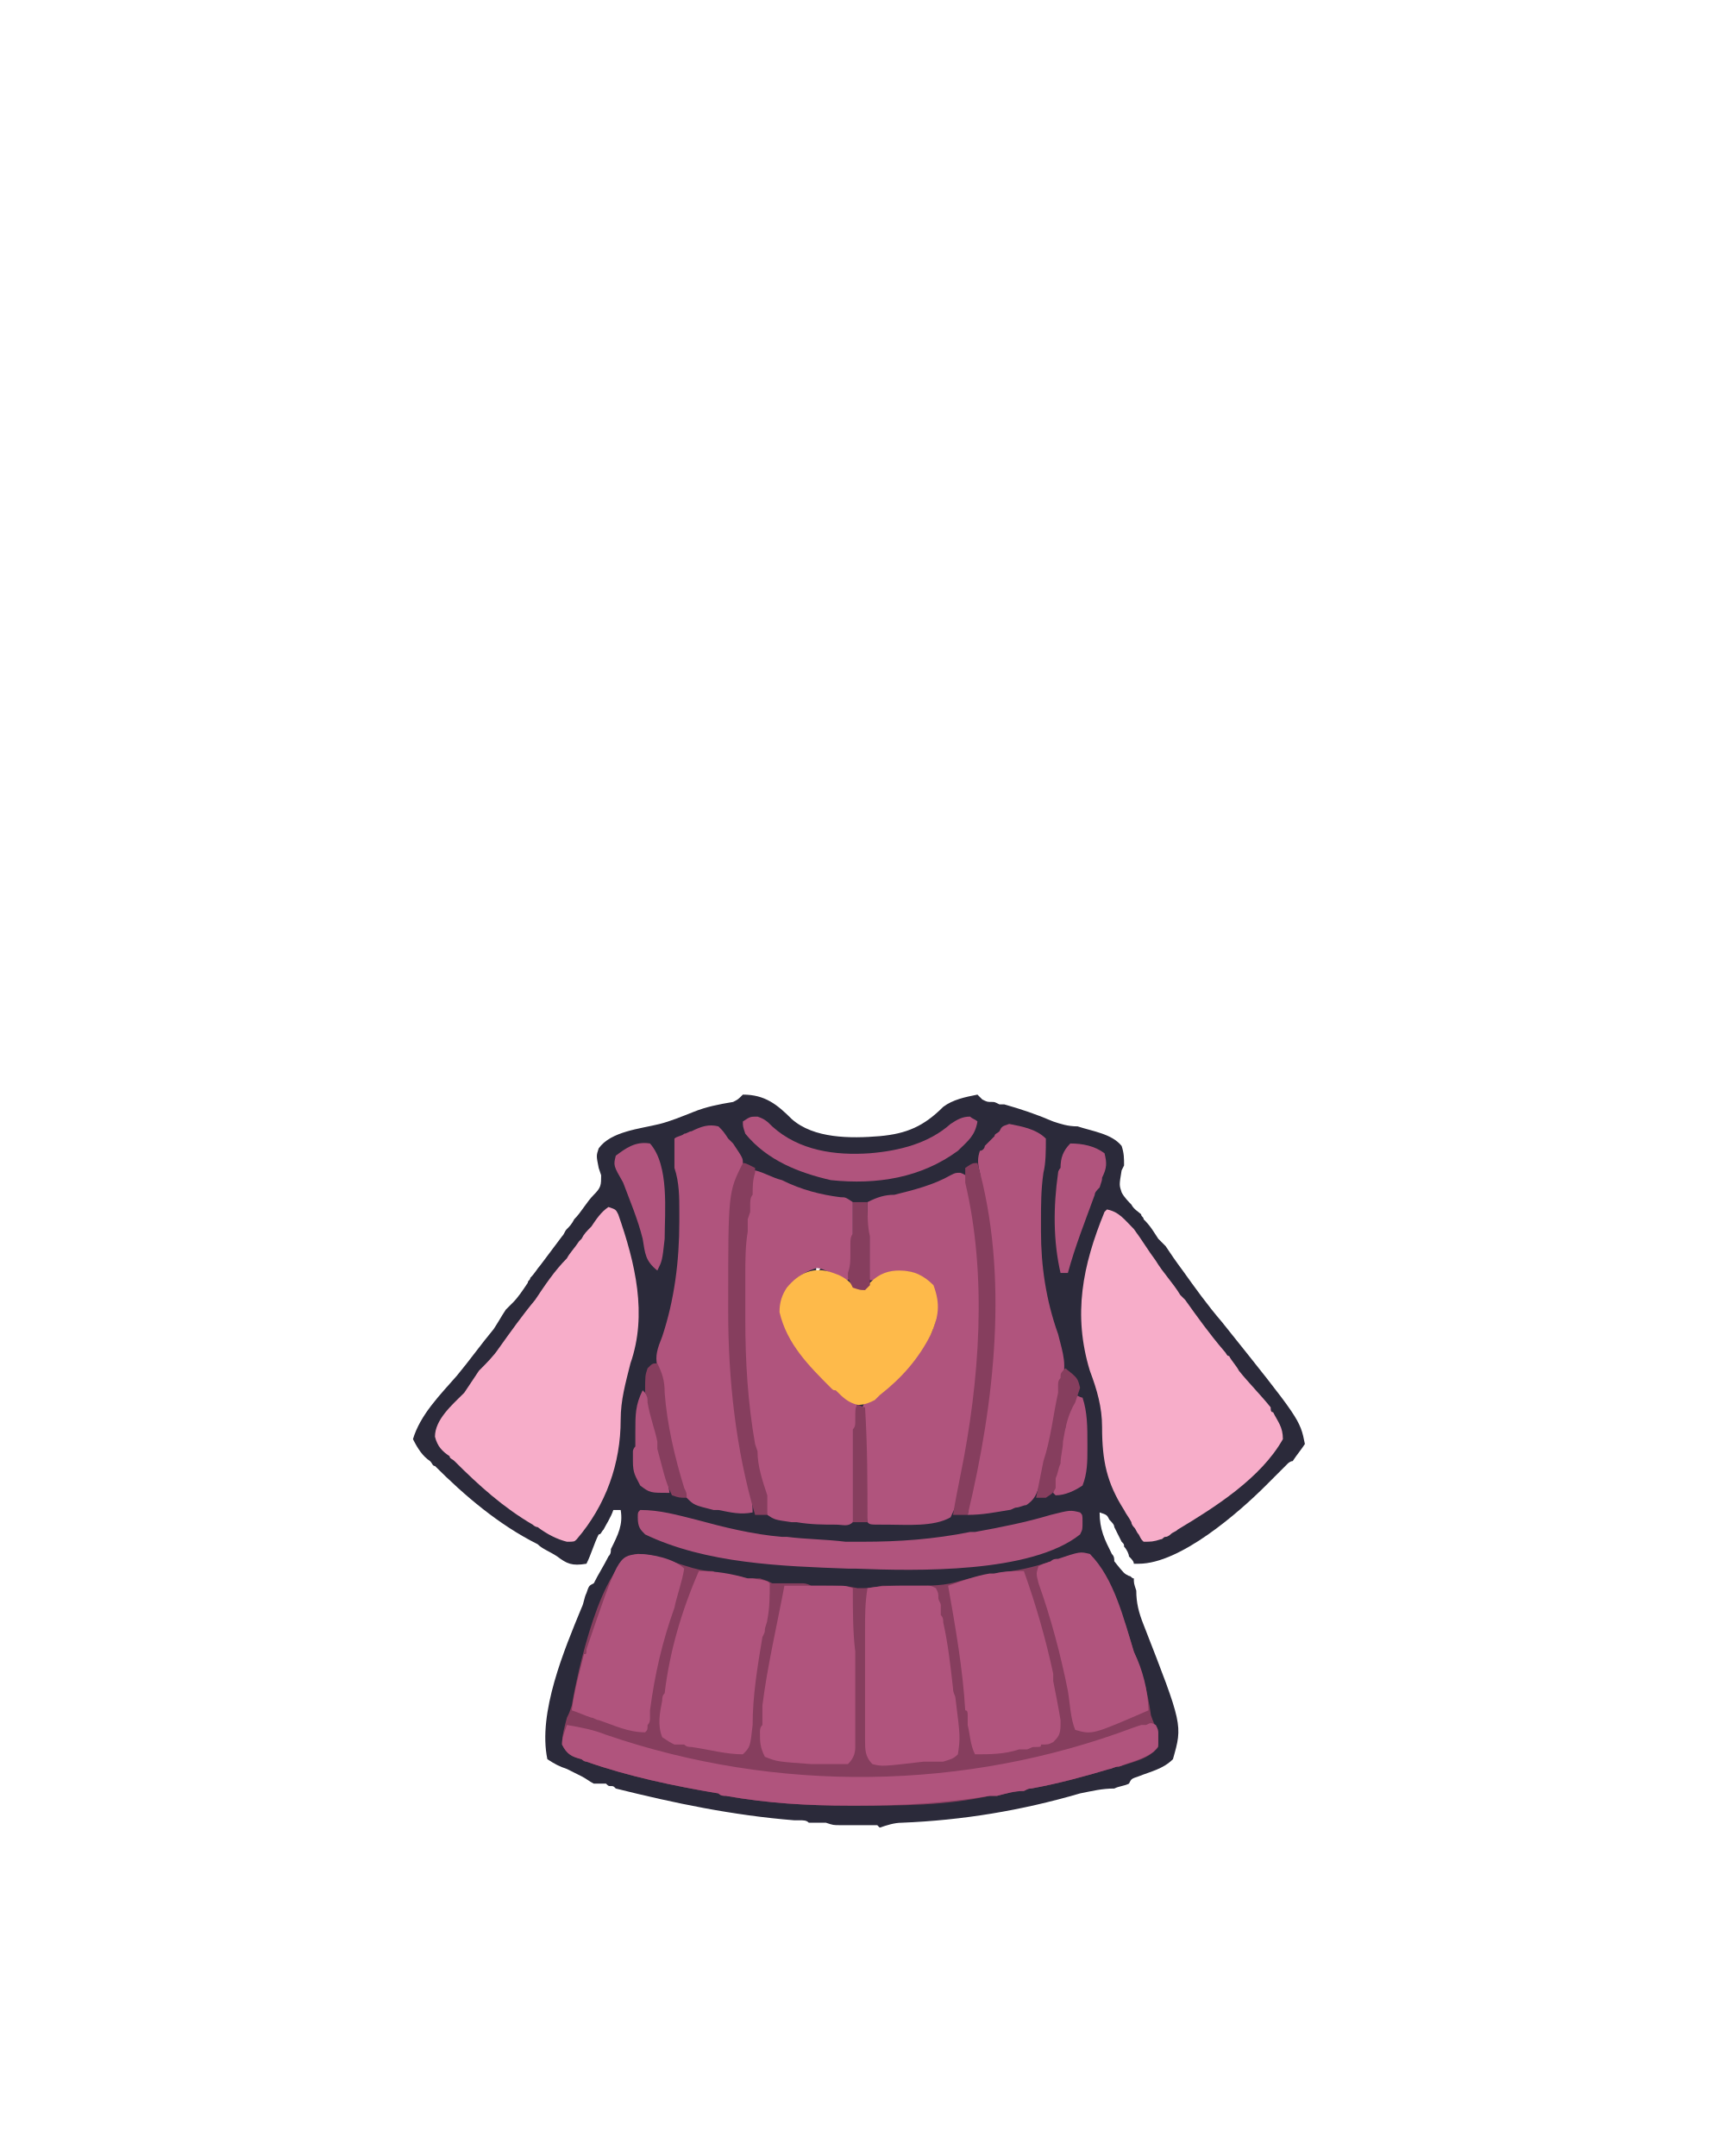
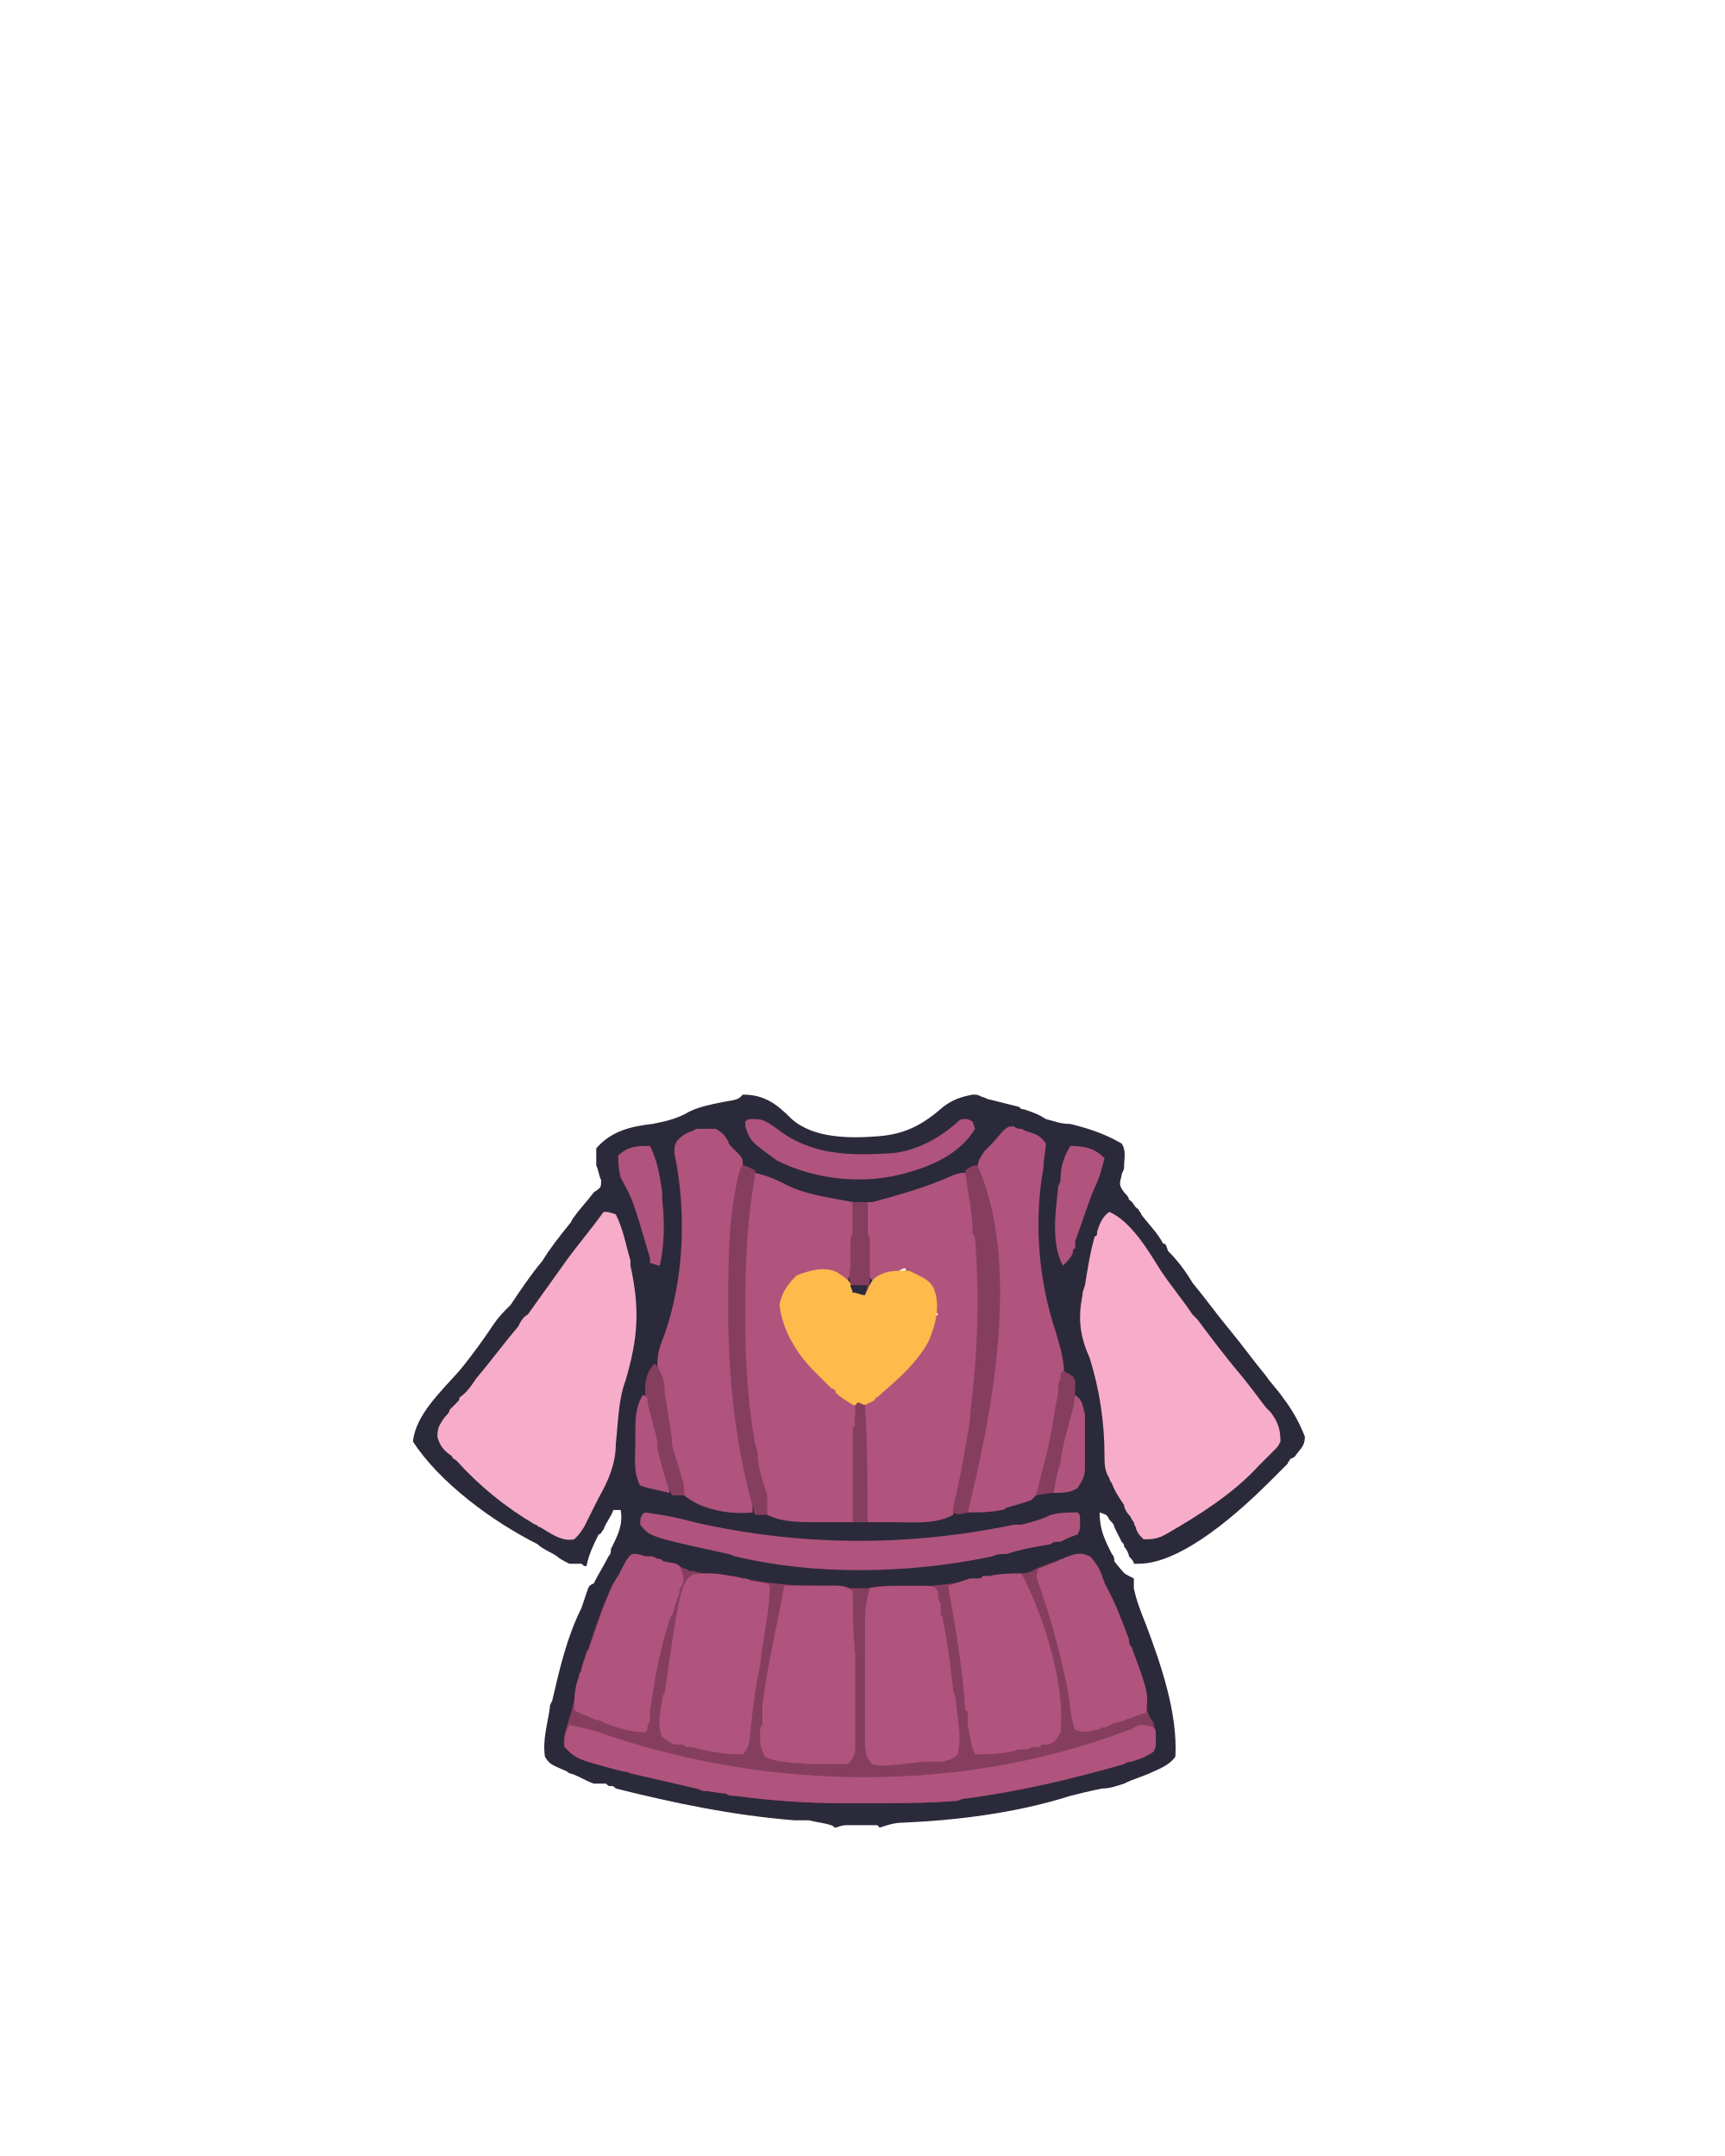
<svg xmlns="http://www.w3.org/2000/svg" viewBox="0 0 705.9 882.4">
-   <path fill="#2b2a3a" d="M304 448c9 0 14 4 20 10 9 8 24 8 36 7 11-1 18-4 26-12 4-3 9-4 14-5l2 2c2 1 2 1 4 1 1 0 1 0 3 1h2c7 2 13 4 20 7 3 1 6 2 10 2 6 2 14 3 18 8 1 3 1 5 1 8l-1 2c-1 6-1 6 0 9 1 2 3 4 4 5 1 2 3 3 4 4 0 1 1 1 1 2 3 3 4 5 6 8l3 3c2 3 4 6 7 10 5 7 10 14 16 21 32 40 32 40 34 50-2 3-3 4-5 7-1 0-2 1-2 1l-3 3-6 6c-11 11-35 32-52 32h-2c0-1-1-2-2-3 0-1-1-3-2-4 0-1 0-1-1-2l-3-6c0-1-1-2-2-3-1-2-1-2-4-3 0 7 2 11 5 17 1 1 1 2 1 3 4 5 4 5 6 6 1 0 1 1 2 1 0 2 0 2 1 5 0 5 1 9 3 14 16 41 16 41 12 55-4 4-9 5-14 7-3 1-3 1-4 3-2 1-4 1-6 2-5 0-9 1-14 2-24 7-48 11-73 12-3 0-6 1-9 2l-1-1h-15c-3 0-3 0-6-1h-7c-1-1-2-1-4-1h-2c-25-2-49-7-73-13-1-1-1-1-2-1s-1 0-2-1h-5c-2-1-3-2-5-3l-6-3c-3-1-5-2-8-4-4-19 7-45 14-62 1-2 1-4 2-6 1-3 1-3 3-4 2-4 4-7 6-11 1-1 1-2 1-3 3-6 5-10 4-16h-3c-1 3-3 6-4 8-1 1-1 2-2 2-2 4-3 8-5 12-6 1-8 0-12-3-3-2-6-3-8-5-16-8-30-20-42-32-1 0-1-1-2-2-3-2-5-5-7-9 3-10 11-18 18-26 5-6 10-13 15-19 2-3 3-5 5-8l3-3c2-2 4-5 6-8 0-1 1-1 1-2 2-2 3-4 4-5l9-12c1-1 1-2 2-3s2-2 3-4c3-3 5-7 8-10s3-4 3-8l-1-3c-1-5-1-5 0-8 5-7 17-8 25-10 4-1 9-3 14-5s10-3 16-4c2-1 2-1 4-3m30 70v3l2-2c-1 0-1-1-2-1m34 0v3c1 0 2-1 3-1 0-1-1-1-1-2zm15 19v3l2-2c-1 0-1-1-2-1" />
-   <path fill="#863e5e" d="M261 636c7 0 13 3 20 5 3 1 7 2 10 2 1 0 1 0 2 1 2 0 4 0 6 1 2 0 4 0 6 1h6c3 1 3 1 5 2h12c1 0 2 0 4 1 14 0 14 0 19 1 4 0 6 0 10-1h14c6 0 12 0 18-2 7-2 14-3 21-4s13-3 20-5c4-2 8-2 12-2 9 12 14 26 18 40a106 106 0 0 1 7 26c1 3 2 5 3 7v6c-4 5-10 6-16 8-2 0-3 1-4 1-10 3-21 6-32 8-1 0-1 0-3 1-4 0-7 1-11 2h-3c-18 4-36 4-54 4h-3c-18 0-34-1-51-4-1 0-2 0-3-1-18-3-37-7-54-13-1 0-2-1-2-1-4-1-6-2-8-6 0-4 1-7 2-11 1-2 1-2 2-5 2-12 12-60 27-62" />
-   <path fill="#f7adc9" d="M249 494c3 1 3 1 4 3 7 20 12 41 5 61-2 8-4 15-4 23 0 18-6 35-18 49-1 1-1 1-4 1q-6-1.5-12-6c-1 0-2-1-2-1-12-7-22-16-32-26-1-1-2-1-2-2-3-2-5-4-6-8 0-7 7-13 12-18l6-9c3-3 6-6 8-9 5-7 10-14 15-20 4-6 8-12 13-17 1-2 3-4 5-7l1-1c1-2 2-3 4-5 2-3 4-6 7-8m204 1c5 1 7 4 11 8 3 4 6 9 9 13 3 5 7 9 10 14l2 2c5 7 10 14 16 21 1 1 1 2 2 2 1 2 3 4 4 6 4 5 9 10 13 15 0 1 0 2 1 2 2 4 4 6 4 11-9 16-28 28-43 37-1 1-2 1-3 2 0 0-1 1-2 1s-1 1-2 1c-3 1-4 1-7 1-1-1-1-1-2-3-1-1-1-2-2-3 0 0-1-1-1-2-1-2-2-3-3-5-7-11-9-20-9-34 0-8-2-15-5-23-7-23-3-43 6-65z" />
-   <path fill="#b0547d" d="M393 480c3 1 3 2 4 5 1 5 2 11 2 16v3c4 35 6 84-10 117-7 4-18 3-26 3h-2c-5 0-5 0-6-1-1-6-1-12-1-19 0-4 0-8-1-13-1-14-1-14 2-19 2-2 5-3 8-5 7-5 12-11 16-18 1-1 1-2 2-3 2-5 3-8 2-14-2-5-4-8-9-11-3-1-6-1-9 0-1 0-2 1-3 1-4 2-4 2-6 2-2-4-1-10-1-15v-17c4-2 7-3 11-3 8-2 16-4 23-8 2-1 2-1 4-1m-84-1c4 1 7 3 11 4 8 4 16 6 24 7 2 0 2 0 5 2v17c0 10 0 10-2 15-1 0-1 0-2-1-1 0-2-1-3-1s-1-1-2-1c-2-1-4-2-6-2-6 2-10 5-13 11-2 7 1 14 5 20 5 9 11 15 20 20 3 2 5 4 5 7 1 6 0 12-1 17v12c0 6 0 11-1 17-2 2-4 1-7 1-5 0-10 0-16-1h-2c-7-1-7-1-10-3l-2-6v-3c-1-2-1-3-1-4 0-2-1-3-1-4-4-23-6-45-6-68v-3c0-41 0-41 5-53" />
-   <path fill="#b0547d" d="M413 460c5 1 11 2 15 6 0 5 0 10-1 14-1 7-1 13-1 20v4c0 14 2 28 7 42 2 8 4 13 1 21-1 4-1 8-2 11-1 10-3 19-6 28 0 1 0 2-1 3-1 3-2 5-5 7-1 0-3 1-4 1s-2 1-3 1c-6 1-11 2-17 2 1-6 1-13 3-19 8-40 9-81 2-121-1-4-1-6 0-9 1 0 2-1 2-2l2-2 2-2c0-1 1-1 2-2 1-2 1-2 4-3m-119 1c2 2 2 2 4 5l2 2c4 6 4 6 4 8s-1 3-1 4c-1 4-1 8-1 12-1 1-1 2-1 3-1 13-2 26-2 39v3c0 22 3 44 7 66 1 5 2 11 2 16-5 1-9 0-14-1h-2c-8-2-8-2-11-5-1-3-2-5-3-8 0-1 0-1-1-3-3-12-6-25-7-38 0-2 0-2-1-5-1-4 0-7 2-12 5-15 7-31 7-47v-4c0-6 0-12-2-18v-12c1-1 3-1 4-2 1 0 2-1 3-1 4-2 7-3 11-2m179 245c1 2 1 2 1 4v3c0 2 0 2-2 4-4 3-9 4-14 6-2 0-3 1-4 1-10 3-21 6-32 8-1 0-1 0-3 1-4 0-7 1-11 2h-3c-18 3-36 4-54 4h-3c-18 0-34-1-51-4-1 0-2 0-3-1-18-3-37-7-54-13-1 0-2-1-2-1-4-1-6-2-8-6 0-3 1-5 2-8 6 1 11 2 16 4 70 24 147 23 216-3l3-1h2c2-1 2-1 4 0" />
-   <path fill="#b0547d" d="M419 643q7.5 21 12 42v3c1 5 2 10 3 16v2c0 4-1 5-3 7-2 1-2 1-5 1 0 1 0 1-3 1-1 0-2 1-3 1h-3c-6 2-12 2-18 2-2-4-2-8-3-12v-4c0-1 0-2-1-2-1-17-4-34-7-51 6-2 11-4 17-5h2c4-1 8-1 12-1" />
-   <path fill="#feba4a" d="M341 521c3 1 5 2 8 5l1 1c3 0 4 0 6-2 4-4 8-5 12-5 6 0 10 2 14 6 3 8 2 13-1 20-5 10-12 18-21 25l-2 2c-2 1-4 2-7 2-4-1-6-3-9-6-1 0-1 0-2-1-9-9-18-18-21-31 0-4 1-7 3-10 5-6 11-9 19-6" />
-   <path fill="#b0547d" d="M286 643c7 0 13 1 20 3h2c6 1 6 1 7 2 0 5 0 10-1 15 0 1-1 3-1 4s0 1-1 3c-2 12-4 24-4 36-1 9-1 9-4 12-7 0-14-2-21-3-1 0-2 0-3-1h-4c-2-1-2-1-5-3-2-5-1-10 0-15 0-1 0-2 1-3 2-17 7-34 14-50m85 6h8c2 0 2 0 4 1 1 2 1 2 1 4 0 1 1 2 1 3v4c1 1 1 2 1 3 2 9 3 18 4 27 0 2 1 3 1 4 2 16 2 16 1 23-2 2-3 2-6 3h-8c-17 2-17 2-21 1-3-3-3-6-3-10v-45c0-6 0-11 1-17 5-1 11-1 16-1m-50 0h22c3 0 3 0 6 1 0 9 0 18 1 26v39c0 3-1 5-3 7h-15c-14-1-14-1-19-3-2-4-2-6-2-10 0-1 0-2 1-3v-8c2-16 6-33 9-49m125-13c10 10 14 27 18 40a59 59 0 0 1 6 24c-23 10-23 10-30 8-2-5-2-10-3-16-3-15-7-30-12-44-1-4-1-4 0-7 2-1 2-1 5-2 1-1 2-1 3-1 9-3 9-3 13-2m-185 0c6 0 15 2 19 6-1 6-3 11-4 16-5 14-8 27-10 42v3c0 1 0 2-1 3 0 2 0 2-1 3-7 0-13-3-19-5-1 0-2-1-3-1-3-1-5-2-8-3 1-8 3-15 5-23 1 0 1 0 1-2 13-38 13-38 21-39m1-18c8 0 15 2 23 4 11 3 23 6 35 7h2c8 1 16 1 24 2h7c15 0 29-1 44-4h2c11-2 21-4 31-7 8-2 8-2 12-1 1 1 1 1 1 4s0 3-1 5c-20 16-67 15-92 14h-3c-27-1-58-2-83-14-2-2-3-3-3-7 0-2 0-2 1-3m48-161c3 1 4 2 6 4 11 10 26 12 40 11 12-1 24-4 33-12 3-2 5-3 8-3 1 1 2 1 3 2-1 6-4 8-8 12-15 11-33 14-52 12-13-3-26-8-35-19-1-3-1-3-1-5 3-2 3-2 6-2" />
-   <path fill="#863e5e" d="M400 476c13 46 7 98-4 144h-6c1-6 2-11 3-16 8-39 11-82 2-120v-6c3-2 3-2 5-2m-96 0c1 0 1 0 5 2v2c-1 3-1 6-1 9-1 1-1 3-1 4v3l-1 3v5c-1 6-1 12-1 18v18c0 17 1 34 4 51l1 3c0 6 2 12 4 18v8h-5c-8-27-11-56-11-83v-3c0-46 0-46 6-58" />
-   <path fill="#b0547d" d="M438 468c5 0 10 1 14 4 1 4 1 6-1 10 0 1 0 1-1 4-1 1-2 2-2 3-4 11-8 21-11 32h-3c-3-13-3-27-1-41 0-1 1-2 1-2 0-4 1-7 4-10m-172 0c8 9 6 28 6 39-1 9-1 9-3 13-5-4-5-7-6-13-2-8-5-15-8-23-4-7-4-7-3-11 4-3 8-6 14-5m174 103c1 0 2 1 3 1 2 6 2 12 2 19v2c0 5 0 10-2 15-3 2-7 4-11 4l-1-1c1-8 2-16 4-23 0-2 1-3 1-4v-4c1 0 1 0 1-3 1-3 1-3 3-6m-177-2c3 3 4 5 5 9v4l1 4c0 1 1 2 1 3 1 7 3 15 4 22-8 0-8 0-12-3-2-4-3-5-3-10v-4s0-1 1-2v-6c0-7 0-11 3-17" />
-   <path fill="#863e5e" d="M269 558c2 4 3 7 3 12 1 13 4 26 8 39 1 2 1 2 1 4-3 0-3 0-6-1-3-6-4-12-6-19v-3c-1-5-3-10-4-16 0-2 0-2-1-4 0-7 0-7 1-10 2-2 2-2 4-2m167 2c5 4 5 4 6 8l-2 6c-3 5-4 10-5 16 0 3-1 6-1 9-1 2-1 4-2 6v4c-1 2-1 2-4 4h-4l3-15c3-9 4-19 6-28v-3c0-1 0-2 1-3 0-2 0-2 2-4m-87-68h6c0 5 0 10 1 14v20l-2 2c-2 0-2 0-5-1l-2-4v-2c1-3 1-5 1-8v-4c0-1 0-3 1-4zm2 83c1 0 2 1 3 1 1 16 1 31 1 47h-6v-38c1-1 1-2 1-3 0-6 0-6 1-7" />
+   <path fill="#2b2a3a" d="M304 448c9 0 14 4 20 10 9 8 24 8 36 7 11-1 18-5 26-12 4-3 7-4 12-5 2 0 2 0 4 1 1 0 2 1 3 1l12 3c1 1 1 1 2 1 3 1 6 2 9 4 4 1 6 2 10 2 8 2 14 4 21 8 2 3 1 6 1 10 0 1-1 2-1 3-1 4-1 4 1 7 1 1 2 2 2 3 2 1 2 3 4 4 0 1 1 1 1 2 3 4 7 8 9 12 1 0 1 0 2 3 4 4 7 8 10 13 5 6 10 13 15 19s10 13 15 19c2 3 5 6 7 9a64 64 0 0 1 9 16c0 4-2 5-4 8 0 0-1 1-2 1 0 1-1 1-1 2l-3 3-4 4c-12 12-36 34-54 34h-2c0-1-1-2-2-3 0-1-1-3-2-4 0-1 0-1-1-2l-3-6c0-1-1-2-2-3-1-2-1-2-4-3 0 7 2 11 5 17 1 1 1 2 1 3 4 5 4 5 6 6l2 1v4c1 5 3 10 5 15 6 16 13 36 12 54-3 4-7 5-11 7-8 3-8 3-10 4-3 1-6 2-9 2-5 1-9 2-13 3-22 7-46 10-69 11-3 0-6 1-9 2l-1-1h-11c-3 0-3 0-6 1-1 0-1-1-2-1-3-1-5-1-9-2h-6c-25-2-49-7-73-13-1-1-1-1-2-1s-1 0-2-1h-5c-3-1-6-3-9-4-1 0-2-1-2-1-7-3-7-3-9-6-1-7 1-13 2-20 0-1 0-1 1-3 3-13 6-26 12-38l2-6c1-3 1-3 3-4 2-4 4-7 6-11 1-1 1-2 1-3 3-6 5-10 4-16h-3c-1 3-3 5-4 8-1 1-1 2-2 2-2 4-4 8-5 13-1 0-1 0-2-1h-5c-2-1-4-2-5-3-3-2-6-3-8-5-18-9-40-25-51-42 1-11 12-21 19-29 5-6 10-13 14-19 2-3 4-5 7-8 4-6 8-12 13-18 3-5 7-10 11-15 1-1 1-2 2-3 2-3 5-6 8-10 3-2 3-2 3-5-1-2-1-4-2-6v-7c6-7 14-9 23-10 5-1 10-2 15-5 4-2 9-3 14-4 6-1 6-1 8-3m30 70v3l2-2c-1 0-1-1-2-1m34 0v3c1 0 2-1 3-1 0-1-1-1-1-2zm15 19v3l2-2c-1 0-1-1-2-1" />
+   <path fill="#863e5e" d="M264 637h3c4 2 9 3 13 5 1 0 1 0 2 1h2c2 1 5 1 8 1s5 1 8 1c12 3 23 4 35 4h7c3 0 3 0 6 1h7c4-1 9-1 13-1 12 1 23-1 34-3 10-2 10-2 14-2 3 0 5 0 8-2 3-1 7-3 11-4 1-1 2-1 3-1 3-1 5-1 8 0 2 2 4 5 5 8l1 3c4 7 7 15 10 23 0 1 0 2 1 3 6 16 6 16 6 24 1 4 1 4 3 7 1 4 1 6 1 10-2 4-7 5-10 6-1 0-1 0-3 1-21 6-42 11-64 14-1 0-2 0-4 1-12 1-24 1-37 1h-10c-15 0-29-1-44-3-1 0-3 0-4-1-3 0-6-1-9-1l-3-1-26-6c-1 0-2-1-4-1-19-5-19-5-24-10-1-4 1-8 2-12 1-2 1-4 2-7 1-7 3-14 5-20 1-1 1-2 1-2 3-9 6-18 10-26 1-1 1-2 2-3 5-10 5-10 11-8" />
+   <path fill="#f7adc9" d="M247 496c2 0 2 0 5 1 3 6 4 12 6 19v2c4 18 3 30-2 47-3 8-3 17-4 26 0 8-3 15-7 22l-6 12c-2 3-2 3-4 5-5 1-9-2-14-5-1 0-1-1-2-1-12-7-23-16-32-26-1-1-2-1-2-2-3-2-5-4-6-8 0-4 1-5 3-8 1-1 2-2 2-3l3-3c1-1 1-1 1-2 3-2 5-5 7-8 6-7 11-14 17-21 1-2 2-4 4-5l15-21c5-7 11-14 16-21m207 0c9 4 16 16 21 24 4 6 9 12 13 18l2 2c6 8 12 16 18 23 4 5 7 9 10 13l2 2c3 4 4 7 4 12-1 2-1 2-3 4l-2 2-2 2-2 2c-10 11-24 20-38 28l-2 1c-3 1-4 1-7 1-2-2-2-2-3-4 0-1-1-2-1-3-1-1-1-2-2-3s-2-3-2-4c-2-3-4-6-5-9-1-1-1-2-1-2-2-3-2-6-2-9 0-14-2-27-6-40-4-9-5-16-3-26 0-1 0-1 1-4 1-6 2-13 4-20 1 0 1-1 1-2 1-3 2-6 5-8" />
+   <path fill="#b0547d" d="M395 480c3 7 3 14 4 21v3c4 37 3 80-9 116-7 4-17 3-24 3h-11c-1-9-1-17-2-26v-5c-1-15-1-15 3-20 3-3 7-6 10-8 8-6 13-13 15-23 1-1 1-1 1-2l2-1-1-1c0-2-1-3-1-5-1-4-1-6-5-9l-2-1c-1-1-1-1-5-3l-4 2c-2 1-3 1-5 2h-2c-1 1-1 1-2 1-2-2-2-2-2-5v-27h2c11-3 22-6 33-11 3-1 3-1 5-1m-86 0c4 1 7 2 11 4 9 5 19 6 29 8v24c0 3-1 5-2 8-1 0-1-1-2-1-10-4-10-4-14-2-5 2-8 4-10 9-2 8 2 15 6 22 6 9 14 16 22 22 2 2 1 4 1 7v26c0 5 0 11-1 16h-15c-7 0-14 0-20-3-1-2-1-2-1-6-1-1-1-2-1-3 0-2-1-3-1-4v-2c-5-23-7-46-7-70v-3c0-43 0-43 5-52" />
+   <path fill="#b0547d" d="M415 461c1 1 2 1 3 1l2 1c4 1 6 2 8 5 0 3-1 6-1 10-4 22-2 46 5 67 3 10 5 17 2 28-1 3-2 6-2 10-5 26-5 26-10 31-3 1-6 2-10 3 0 0-1 1-2 1-5 1-9 1-14 1 1-5 1-10 2-16 9-40 11-83 2-124 0-4 1-5 3-8l2-2 1-1c6-7 6-7 9-7m-122 1c3 2 3 2 5 5 0 1 1 2 2 3 4 4 4 4 4 7v2c0 1-1 2-1 3v2c-6 40-5 80 3 119 1 5 2 11 2 16-9 1-21-1-28-7l-2-6c0-1 0-2-1-3 0-1 0-3-1-4 0-1 0-2-1-3-2-11-4-21-5-31 0-3 0-3-1-6 0-5 1-8 3-13 8-23 9-50 4-74 0-3 0-3 1-5 2-2 3-3 6-4l2-1zm-60 244c5 1 10 2 15 4 68 23 146 24 214-2 1 0 1 0 2-1l2-1c2 0 4 0 6 1 1 1 1 1 1 4 0 4 0 4-1 6-3 2-6 3-9 4-1 0-2 0-3 1-21 6-42 11-64 14-1 0-2 0-4 1-12 1-24 1-36 1h-11c-15 0-29-1-44-3-1 0-3 0-4-1-3 0-6-1-9-1-1 0-2-1-3-1l-26-6c-1 0-2-1-4-1-19-5-19-5-24-10 0-4 0-5 2-9" />
+   <path fill="#b0547d" d="M418 644c9 17 18 45 16 65-2 3-2 4-5 5h-3c0 1 0 1-3 1-1 0-2 1-3 1h-3c-6 2-12 2-18 2-2-4-2-8-3-12v-4c0-1 0-2-1-2-1-17-4-34-7-51l9-3h3c1 0 2 0 2-1h3c4-1 9-1 13-1m-45 5h2c6 0 6 0 8 1 1 2 1 2 1 4 0 1 1 2 1 3v4c1 1 1 2 1 3 2 9 3 18 4 27 0 2 1 3 1 4 2 16 2 16 1 23-2 2-3 2-6 3h-8c-17 2-17 2-21 1-3-3-3-6-3-10v-45c0-6 0-11 2-17 6-1 11-1 17-1m-52 0h21c3 0 5 1 7 2 0 9 0 17 1 26v38c0 3-1 5-3 7h-15c-14-1-14-1-19-3-2-4-2-6-2-10 0-1 0-2 1-3v-8c2-16 6-33 9-49m-32-5c6 0 10 1 15 2 1 0 2 0 3 1 7 1 7 1 8 2 0 11-3 22-4 33-2 9-3 18-4 27q0 6-3 9-10.5 0-21-3h-2c-1-1-2-1-3-1h-2c-2-1-2-1-5-3-2-5-1-10 0-15 0-1 0-2 1-3 7-49 7-49 17-49" />
+   <path fill="#feba4a" d="M343 521c3 2 6 4 7 8h4c1-2 2-3 3-5 4-4 9-4 15-4 8 4 8 4 10 7 3 7 1 15-2 22-5 9-12 15-20 22-1 1-2 1-2 2-4 2-5 3-9 2-3-2-5-3-7-5 0-1 0-1-2-2l-5-5-2-2c-7-7-13-17-14-27 1-5 3-8 7-12 5-2 12-4 17-1" />
+   <path fill="#b0547d" d="M446 637c2 2 4 5 5 8 0 1 1 2 1 3 4 7 7 15 10 23 0 1 0 2 1 3 7 19 7 19 6 27-4 1-8 3-12 4l-3 1c-1 1-2 1-3 1-1 1-2 1-3 1-3 1-5 1-8 0-2-5-2-10-3-16-3-15-7-30-12-44-1-3-1-3 0-6 3-1 5-2 8-3 1-1 1-1 2-1 4-2 7-3 11-1m-182 0h3l2 1c1 0 2 0 2 1 7 1 7 1 8 4s1 4 0 6c-1 1-1 2-1 3s-1 2-1 3c-1 2-1 4-2 6 0 0-1 1-1 2-4 12-6 24-8 37v3c0 1 0 2-1 3 0 2 0 2-1 3-6 0-12-2-17-4-1-1-2-1-3-1-7-3-7-3-9-4 0-5 0-9 2-14 0-1 0-1 1-2 0-2 1-4 2-7 0 0 0-1 1-2 3-9 6-18 10-27 1-1 1-2 2-3 5-10 5-10 11-8m0-18c7 1 13 2 20 4 44 10 88 10 131 1h3c4-1 8-2 12-4 4-1 7-1 11-1 1 1 1 1 1 4s0 3-1 5c-3 1-5 2-7 3-2 0-3 0-4 1-6 1-12 2-18 4-2 0-4 0-6 1-33 7-72 8-105 0-1 0-2-1-3-1-32-7-32-7-36-12 0-2 0-4 2-5m45-161c4 0 6 2 9 4 14 11 30 11 47 10 10-1 19-6 26-12 2-2 2-2 5-2l2 1 1 3c-6 10-17 15-28 18-17 5-37 3-53-5-11-8-11-8-13-14v-2c1-1 1-1 4-1" />
+   <path fill="#863e5e" d="M304 477c1 0 1 0 5 2v2c-3 17-4 34-4 51v8c0 17 1 34 4 51l1 3c0 6 2 12 4 18v8h-5c-8-27-11-56-11-83v-3c0-18 0-38 5-56zm96 0c18 40 6 102-4 142-4 1-4 1-6 0v-2c3-12 5-24 7-36v-2c3-24 4-48 2-72 0-1 0-1-1-2 0-9-2-17-3-26 3-2 3-2 5-2" />
+   <path fill="#b0547d" d="M438 469c6 0 10 1 14 5-1 4-2 8-4 12-3 7-5 14-8 22v3c-1 0-1 1-1 2-1 2-2 3-4 5-5-9-3-22-2-32 0-1 1-2 1-3 0-5 1-9 4-14m-172 0c3 6 4 12 5 19v3c1 9 1 18-1 27-1 0-3-1-4-1v-2c-7-24-7-24-12-33-1-4-1-6-1-9 4-4 8-4 13-4m-3 102c1 0 2 1 3 1 1 2 1 2 2 6v4c1 1 1 2 1 3 0 2 1 3 1 4 1 7 3 15 4 22-9-2-9-2-12-3-3-5-2-13-2-18v-3c0-6 0-11 3-16m177 0c3 2 3 4 4 8v22c0 3-1 5-3 8-3 2-6 2-10 2 1-8 2-16 4-23 0-2 1-3 1-4v-4c1 0 1 0 1-3 1-3 1-3 3-6" />
+   <path fill="#863e5e" d="M268 558c3 4 4 7 4 12 1 6 2 12 3 19v2c1 5 3 9 4 14 1 2 1 5 1 7h-5c-3-6-4-12-6-19v-3c-1-5-3-11-4-16 0-2 0-2-1-3 0-5 0-9 4-13m167 3c4 2 4 2 5 4 0 4 0 8-1 12-2 7-4 14-5 21 0 2-1 3-1 4-1 3-1 6-2 9-1 0-1 0-7 1l3-12c3-10 4-20 6-30v-3c0-1 1-2 1-3 0-2 0-2 1-3m-86-69h6v13c1 1 1 3 1 4v10c0 7 0 7-2 11-2 0-3-1-5-1-1-4-2-6-1-10v-10c0-1 0-3 1-4zm2 82c1 0 2 1 3 1 1 16 1 32 1 48h-6v-39c1 0 1 0 1-2v-5c0-2 0-2 1-3" />
+   <path fill="#2b2a3a" d="M348 526h7c0 1-1 3-1 4-2 0-3-1-5-1 0-1-1-2-1-3" />
</svg>
